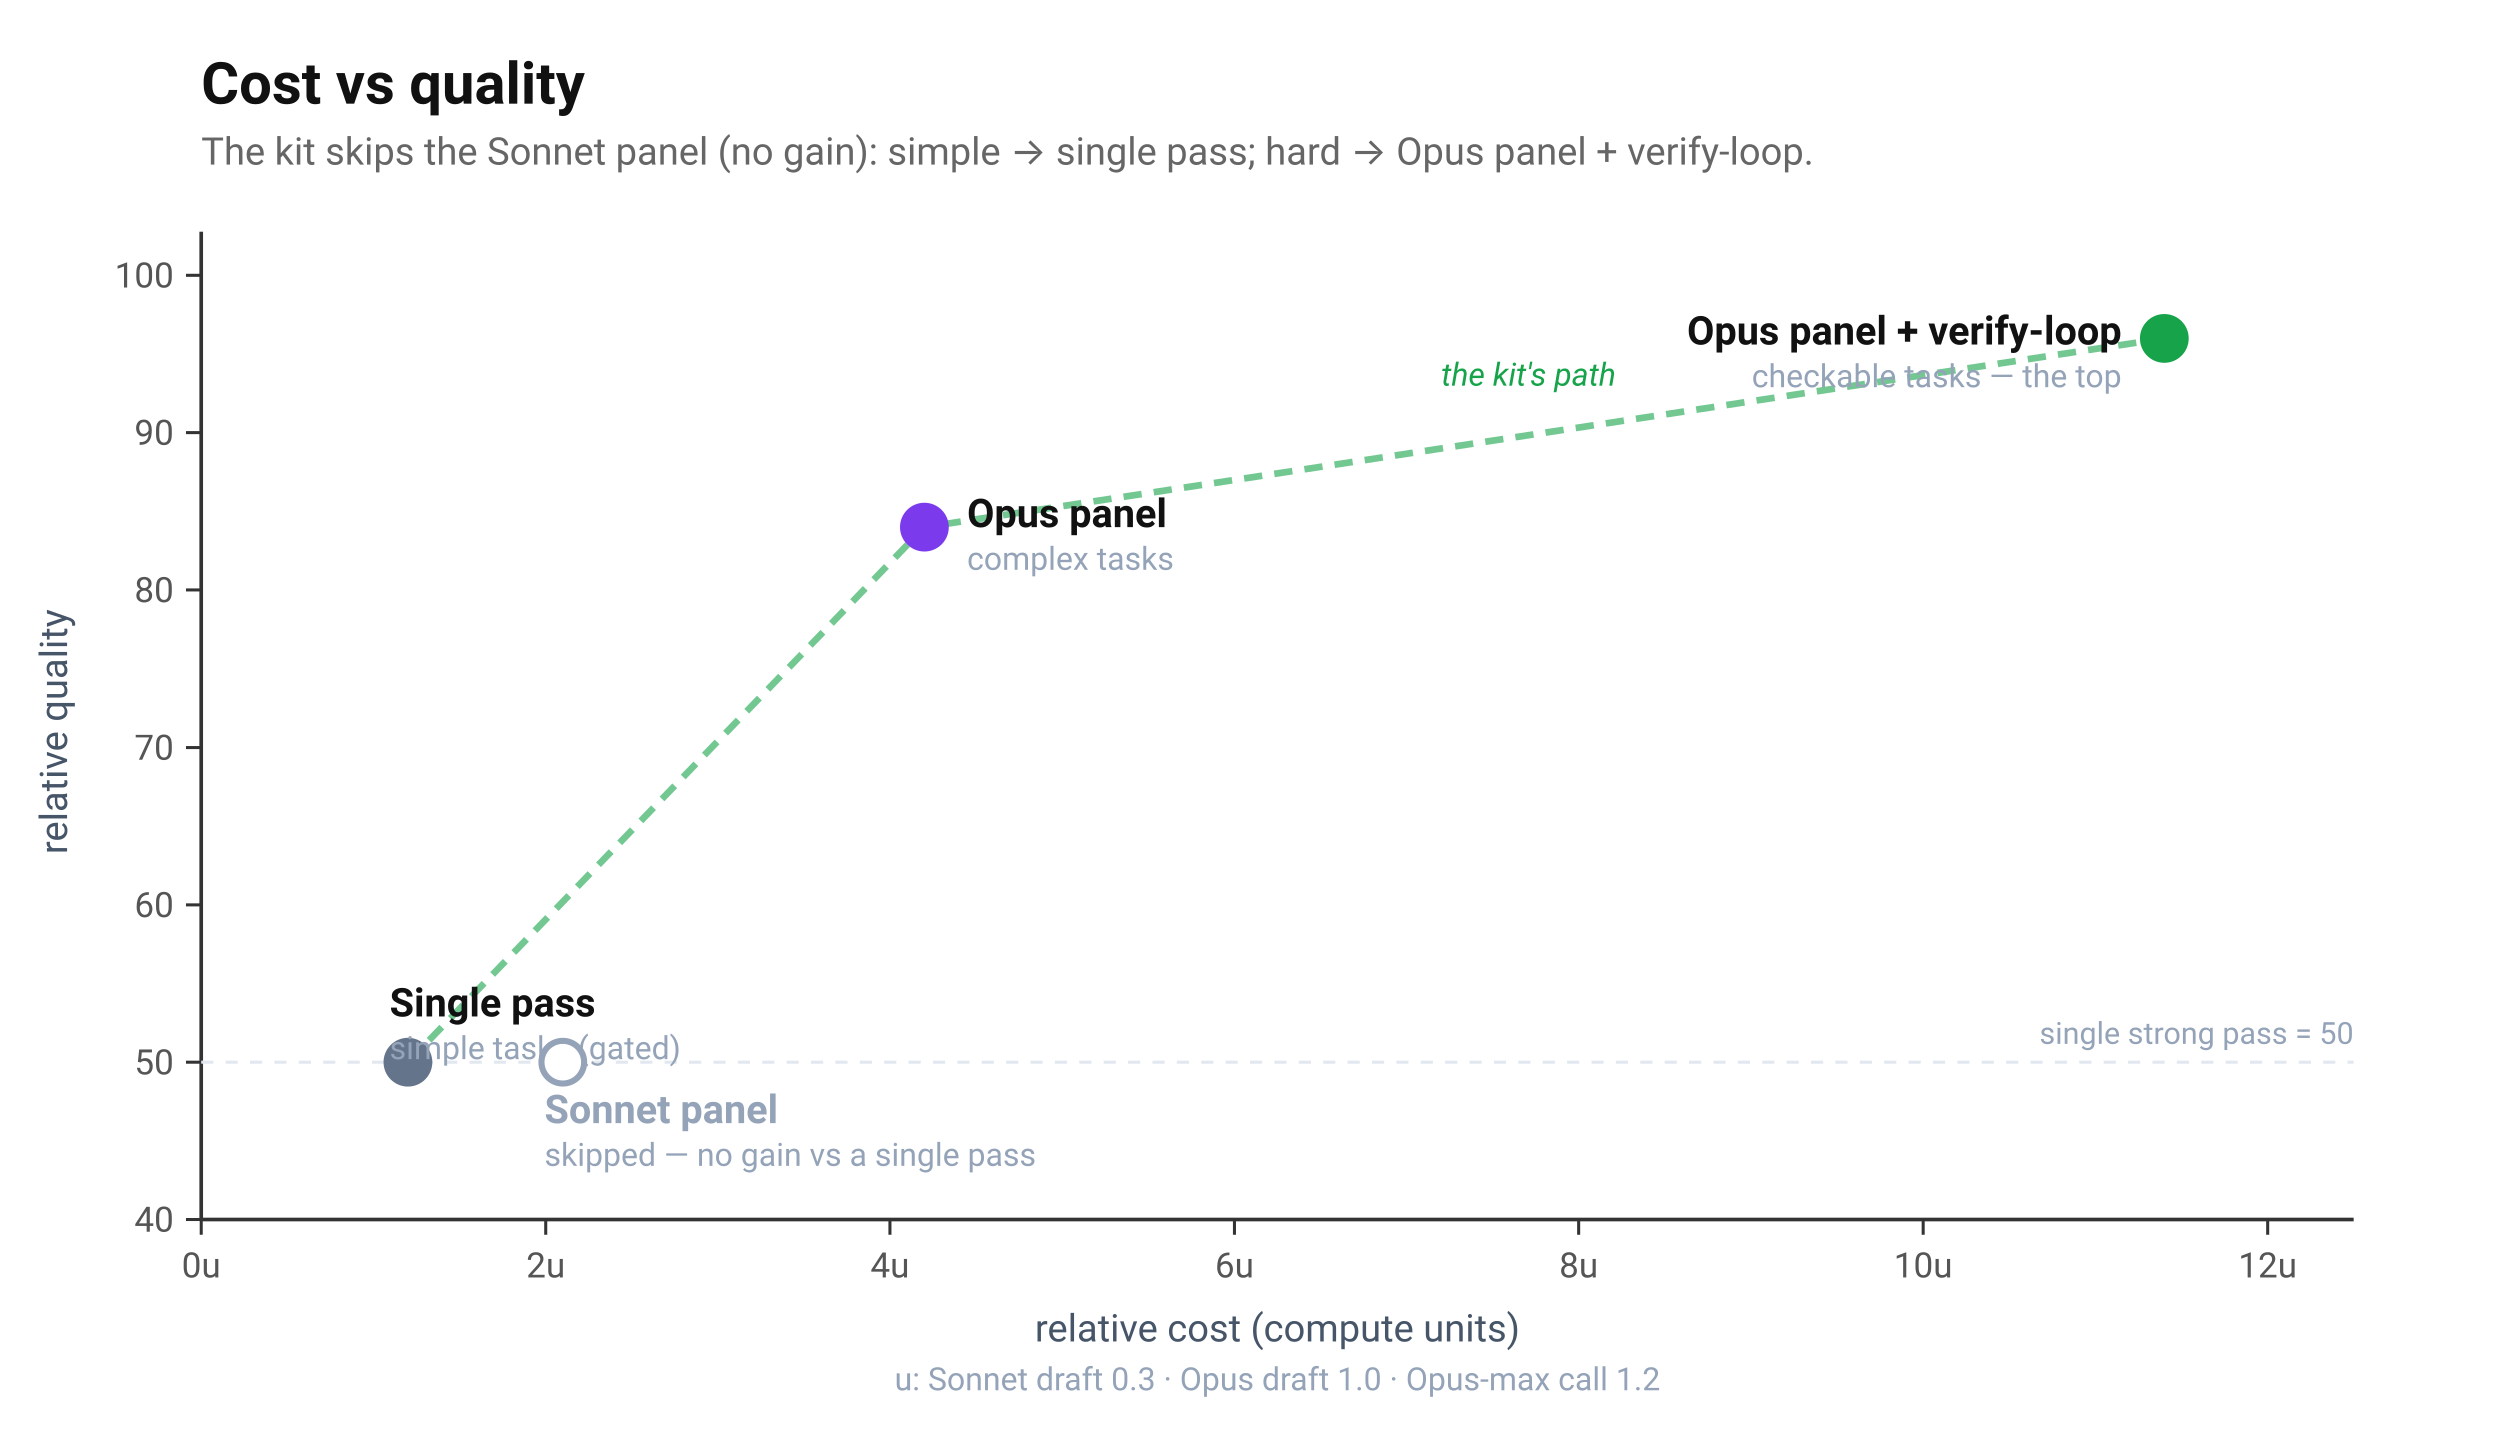
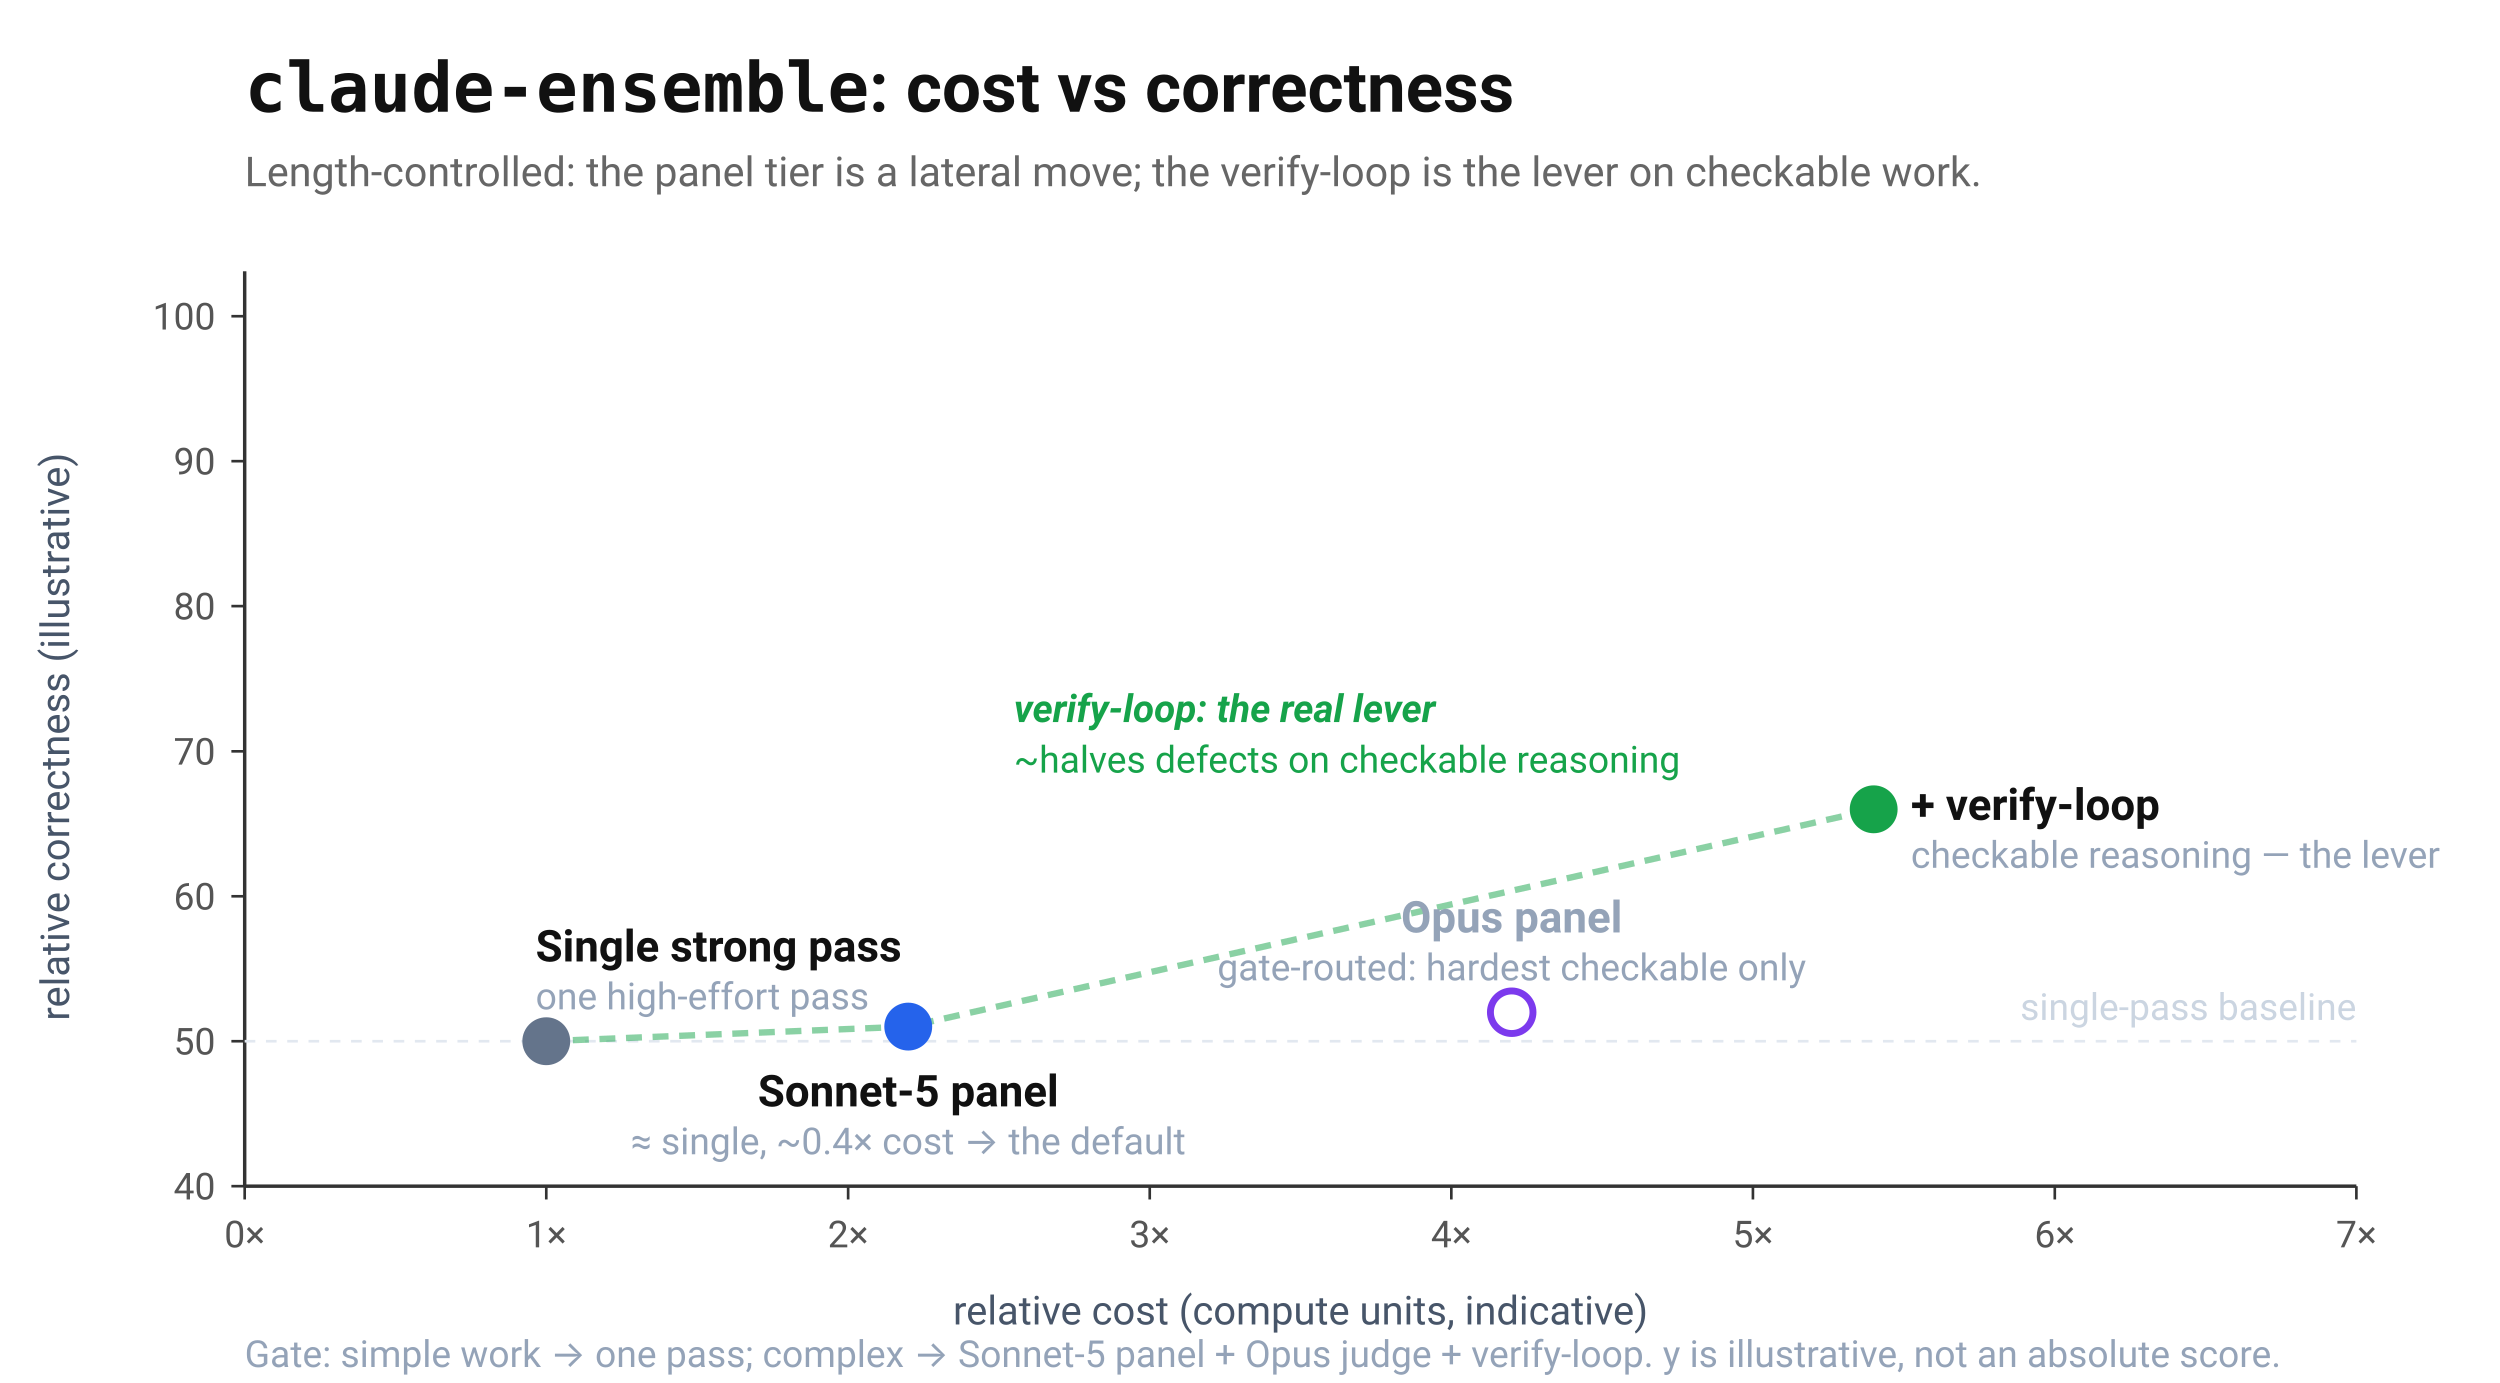
- <svg xmlns="http://www.w3.org/2000/svg" width="820" height="470" font-family="-apple-system,Segoe UI,Roboto,sans-serif">
-   <rect width="820" height="470" fill="#ffffff" />
-   <text x="66" y="34" font-size="19" font-weight="700" fill="#111">Cost vs quality</text>
-   <text x="66" y="54" font-size="12.5" fill="#666">The kit skips the Sonnet panel (no gain): simple → single pass; hard → Opus panel + verify-loop.</text>
-   <line x1="66" y1="400.0" x2="772.0" y2="400.0" stroke="#333" stroke-width="1.2" />
-   <line x1="66" y1="76" x2="66" y2="400.0" stroke="#333" stroke-width="1.2" />
-   <line x1="66.0" y1="400.0" x2="66.0" y2="405.0" stroke="#333" />
-   <text x="66.0" y="419.0" text-anchor="middle" font-size="11.5" fill="#555">0u</text>
-   <line x1="179.0" y1="400.0" x2="179.0" y2="405.0" stroke="#333" />
-   <text x="179.0" y="419.0" text-anchor="middle" font-size="11.5" fill="#555">2u</text>
-   <line x1="291.9" y1="400.0" x2="291.9" y2="405.0" stroke="#333" />
-   <text x="291.9" y="419.0" text-anchor="middle" font-size="11.5" fill="#555">4u</text>
-   <line x1="404.9" y1="400.0" x2="404.9" y2="405.0" stroke="#333" />
-   <text x="404.9" y="419.0" text-anchor="middle" font-size="11.5" fill="#555">6u</text>
-   <line x1="517.8" y1="400.0" x2="517.8" y2="405.0" stroke="#333" />
-   <text x="517.8" y="419.0" text-anchor="middle" font-size="11.5" fill="#555">8u</text>
-   <line x1="630.8" y1="400.0" x2="630.8" y2="405.0" stroke="#333" />
-   <text x="630.8" y="419.0" text-anchor="middle" font-size="11.5" fill="#555">10u</text>
-   <line x1="743.8" y1="400.0" x2="743.8" y2="405.0" stroke="#333" />
-   <text x="743.8" y="419.0" text-anchor="middle" font-size="11.5" fill="#555">12u</text>
-   <text x="419.0" y="440.0" text-anchor="middle" font-size="12.5" fill="#475569">relative cost (compute units)</text>
-   <text x="419.0" y="456.0" text-anchor="middle" font-size="10.5" fill="#94a3b8">u: Sonnet draft 0.3 · Opus draft 1.0 · Opus-max call 1.2</text>
-   <line x1="61.0" y1="400.0" x2="66" y2="400.0" stroke="#333" />
-   <text x="57.0" y="404.0" text-anchor="end" font-size="11.5" fill="#555">40</text>
-   <line x1="61.0" y1="348.4" x2="66" y2="348.4" stroke="#333" />
-   <text x="57.0" y="352.4" text-anchor="end" font-size="11.5" fill="#555">50</text>
-   <line x1="61.0" y1="296.8" x2="66" y2="296.8" stroke="#333" />
-   <text x="57.0" y="300.8" text-anchor="end" font-size="11.5" fill="#555">60</text>
-   <line x1="61.0" y1="245.2" x2="66" y2="245.2" stroke="#333" />
-   <text x="57.0" y="249.2" text-anchor="end" font-size="11.5" fill="#555">70</text>
-   <line x1="61.0" y1="193.5" x2="66" y2="193.5" stroke="#333" />
-   <text x="57.0" y="197.5" text-anchor="end" font-size="11.5" fill="#555">80</text>
-   <line x1="61.0" y1="141.9" x2="66" y2="141.9" stroke="#333" />
-   <text x="57.0" y="145.9" text-anchor="end" font-size="11.5" fill="#555">90</text>
-   <line x1="61.0" y1="90.3" x2="66" y2="90.3" stroke="#333" />
-   <text x="57.0" y="94.3" text-anchor="end" font-size="11.5" fill="#555">100</text>
-   <text x="22" y="240.0" text-anchor="middle" font-size="12.5" fill="#475569" transform="rotate(-90 22 240.0)">relative quality</text>
-   <line x1="66" y1="348.4" x2="772.0" y2="348.4" stroke="#e2e8f0" stroke-width="1" stroke-dasharray="4 4" />
-   <text x="772.0" y="342.4" text-anchor="end" font-size="10" fill="#94a3b8">single strong pass = 50</text>
-   <polyline points="133.8,348.4 303.2,172.9 709.9,111.0" fill="none" stroke="#16a34a" stroke-width="2.2" opacity="0.6" stroke-dasharray="6 4" />
-   <text x="472.7" y="126.5" font-size="10.5" fill="#16a34a" font-style="italic">the kit's path</text>
-   <circle cx="133.8" cy="348.4" r="8" fill="#64748b" />
-   <text x="127.8" y="333.4" text-anchor="start" font-size="13" font-weight="700" fill="#111">Single pass</text>
-   <text x="127.8" y="347.4" text-anchor="start" font-size="10.5" fill="#94a3b8">simple tasks (gated)</text>
-   <circle cx="184.6" cy="348.4" r="7" fill="#fff" stroke="#94a3b8" stroke-width="2" />
-   <text x="178.6" y="368.4" text-anchor="start" font-size="13" font-weight="700" fill="#94a3b8">Sonnet panel</text>
-   <text x="178.6" y="382.4" text-anchor="start" font-size="10.5" fill="#94a3b8">skipped — no gain vs a single pass</text>
-   <circle cx="303.2" cy="172.9" r="8" fill="#7c3aed" />
-   <text x="317.2" y="172.9" text-anchor="start" font-size="13" font-weight="700" fill="#111">Opus panel</text>
-   <text x="317.2" y="186.9" text-anchor="start" font-size="10.5" fill="#94a3b8">complex tasks</text>
-   <circle cx="709.9" cy="111.0" r="8" fill="#16a34a" />
-   <text x="695.9" y="113.0" text-anchor="end" font-size="13" font-weight="700" fill="#111">Opus panel + verify-loop</text>
-   <text x="695.9" y="127.0" text-anchor="end" font-size="10.5" fill="#94a3b8">checkable tasks — the top</text>
+ <svg xmlns="http://www.w3.org/2000/svg" width="940" height="520" font-family="-apple-system,Segoe UI,Roboto,sans-serif">
+   <rect width="940" height="520" fill="#ffffff" />
+   <text x="92" y="42" font-size="26" font-weight="700" fill="#111">
+     <tspan font-family="ui-monospace,SFMono-Regular,Menlo,Consolas,monospace">claude-ensemble</tspan>: cost vs correctness</text>
+   <text x="92" y="70" font-size="15.5" fill="#666">Length-controlled: the panel tier is a lateral move; the verify-loop is the lever on checkable work.</text>
+   <line x1="92" y1="446.0" x2="886.0" y2="446.0" stroke="#333" stroke-width="1.3" />
+   <line x1="92" y1="102" x2="92" y2="446.0" stroke="#333" stroke-width="1.3" />
+   <line x1="92.0" y1="446.0" x2="92.0" y2="451.0" stroke="#333" />
+   <text x="92.0" y="469.0" text-anchor="middle" font-size="14" fill="#555">0×</text>
+   <line x1="205.4" y1="446.0" x2="205.4" y2="451.0" stroke="#333" />
+   <text x="205.4" y="469.0" text-anchor="middle" font-size="14" fill="#555">1×</text>
+   <line x1="318.9" y1="446.0" x2="318.9" y2="451.0" stroke="#333" />
+   <text x="318.9" y="469.0" text-anchor="middle" font-size="14" fill="#555">2×</text>
+   <line x1="432.3" y1="446.0" x2="432.3" y2="451.0" stroke="#333" />
+   <text x="432.3" y="469.0" text-anchor="middle" font-size="14" fill="#555">3×</text>
+   <line x1="545.7" y1="446.0" x2="545.7" y2="451.0" stroke="#333" />
+   <text x="545.7" y="469.0" text-anchor="middle" font-size="14" fill="#555">4×</text>
+   <line x1="659.1" y1="446.0" x2="659.1" y2="451.0" stroke="#333" />
+   <text x="659.1" y="469.0" text-anchor="middle" font-size="14" fill="#555">5×</text>
+   <line x1="772.6" y1="446.0" x2="772.6" y2="451.0" stroke="#333" />
+   <text x="772.6" y="469.0" text-anchor="middle" font-size="14" fill="#555">6×</text>
+   <line x1="886.0" y1="446.0" x2="886.0" y2="451.0" stroke="#333" />
+   <text x="886.0" y="469.0" text-anchor="middle" font-size="14" fill="#555">7×</text>
+   <text x="489.0" y="498.0" text-anchor="middle" font-size="15" fill="#475569">relative cost (compute units, indicative)</text>
+   <line x1="87.0" y1="446.0" x2="92" y2="446.0" stroke="#333" />
+   <text x="81.0" y="451.0" text-anchor="end" font-size="14" fill="#555">40</text>
+   <line x1="87.0" y1="391.5" x2="92" y2="391.5" stroke="#333" />
+   <text x="81.0" y="396.5" text-anchor="end" font-size="14" fill="#555">50</text>
+   <line x1="87.0" y1="337.0" x2="92" y2="337.0" stroke="#333" />
+   <text x="81.0" y="342.0" text-anchor="end" font-size="14" fill="#555">60</text>
+   <line x1="87.0" y1="282.5" x2="92" y2="282.5" stroke="#333" />
+   <text x="81.0" y="287.5" text-anchor="end" font-size="14" fill="#555">70</text>
+   <line x1="87.0" y1="227.9" x2="92" y2="227.9" stroke="#333" />
+   <text x="81.0" y="232.9" text-anchor="end" font-size="14" fill="#555">80</text>
+   <line x1="87.0" y1="173.4" x2="92" y2="173.4" stroke="#333" />
+   <text x="81.0" y="178.4" text-anchor="end" font-size="14" fill="#555">90</text>
+   <line x1="87.0" y1="118.9" x2="92" y2="118.9" stroke="#333" />
+   <text x="81.0" y="123.9" text-anchor="end" font-size="14" fill="#555">100</text>
+   <text x="26" y="277.0" text-anchor="middle" font-size="15" fill="#475569" transform="rotate(-90 26 277.0)">relative correctness (illustrative)</text>
+   <line x1="92" y1="391.5" x2="886.0" y2="391.5" stroke="#e2e8f0" stroke-width="1" stroke-dasharray="4 4" />
+   <text x="886.0" y="383.5" text-anchor="end" font-size="14" fill="#cbd5e1">single-pass baseline</text>
+   <polyline points="205.4,391.5 341.5,386.0 704.5,304.3" fill="none" stroke="#16a34a" stroke-width="2.4" opacity="0.5" stroke-dasharray="6 4" />
+   <text x="381.2" y="271.5" font-size="14.5" font-weight="700" font-style="italic" fill="#16a34a">verify-loop: the real lever</text>
+   <text x="381.2" y="290.5" font-size="14" fill="#16a34a">~halves defects on checkable reasoning</text>
+   <circle cx="205.4" cy="391.5" r="9" fill="#64748b" />
+   <text x="201.4" y="361.5" text-anchor="start" font-size="16.5" font-weight="700" fill="#111">Single strong pass</text>
+   <text x="201.4" y="379.5" text-anchor="start" font-size="14" fill="#94a3b8">one high-effort pass</text>
+   <circle cx="341.5" cy="386.0" r="9" fill="#2563eb" />
+   <text x="341.5" y="416.0" text-anchor="middle" font-size="16.5" font-weight="700" fill="#111">Sonnet-5 panel</text>
+   <text x="341.5" y="434.0" text-anchor="middle" font-size="14" fill="#94a3b8">≈ single, ~0.4× cost → the default</text>
+   <circle cx="568.4" cy="380.6" r="8" fill="#fff" stroke="#7c3aed" stroke-width="2.6" />
+   <text x="568.4" y="350.6" text-anchor="middle" font-size="16.5" font-weight="700" fill="#94a3b8">Opus panel</text>
+   <text x="568.4" y="368.6" text-anchor="middle" font-size="14" fill="#94a3b8">gate-routed: hardest checkable only</text>
+   <circle cx="704.5" cy="304.3" r="9" fill="#16a34a" />
+   <text x="718.5" y="308.3" text-anchor="start" font-size="16.5" font-weight="700" fill="#111">+ verify-loop</text>
+   <text x="718.5" y="326.3" text-anchor="start" font-size="14" fill="#94a3b8">checkable reasoning — the lever</text>
+   <text x="92" y="514.0" font-size="14" fill="#94a3b8">Gate: simple work → one pass; complex → Sonnet-5 panel + Opus judge + verify-loop. y is illustrative, not an absolute score.</text>
</svg>
